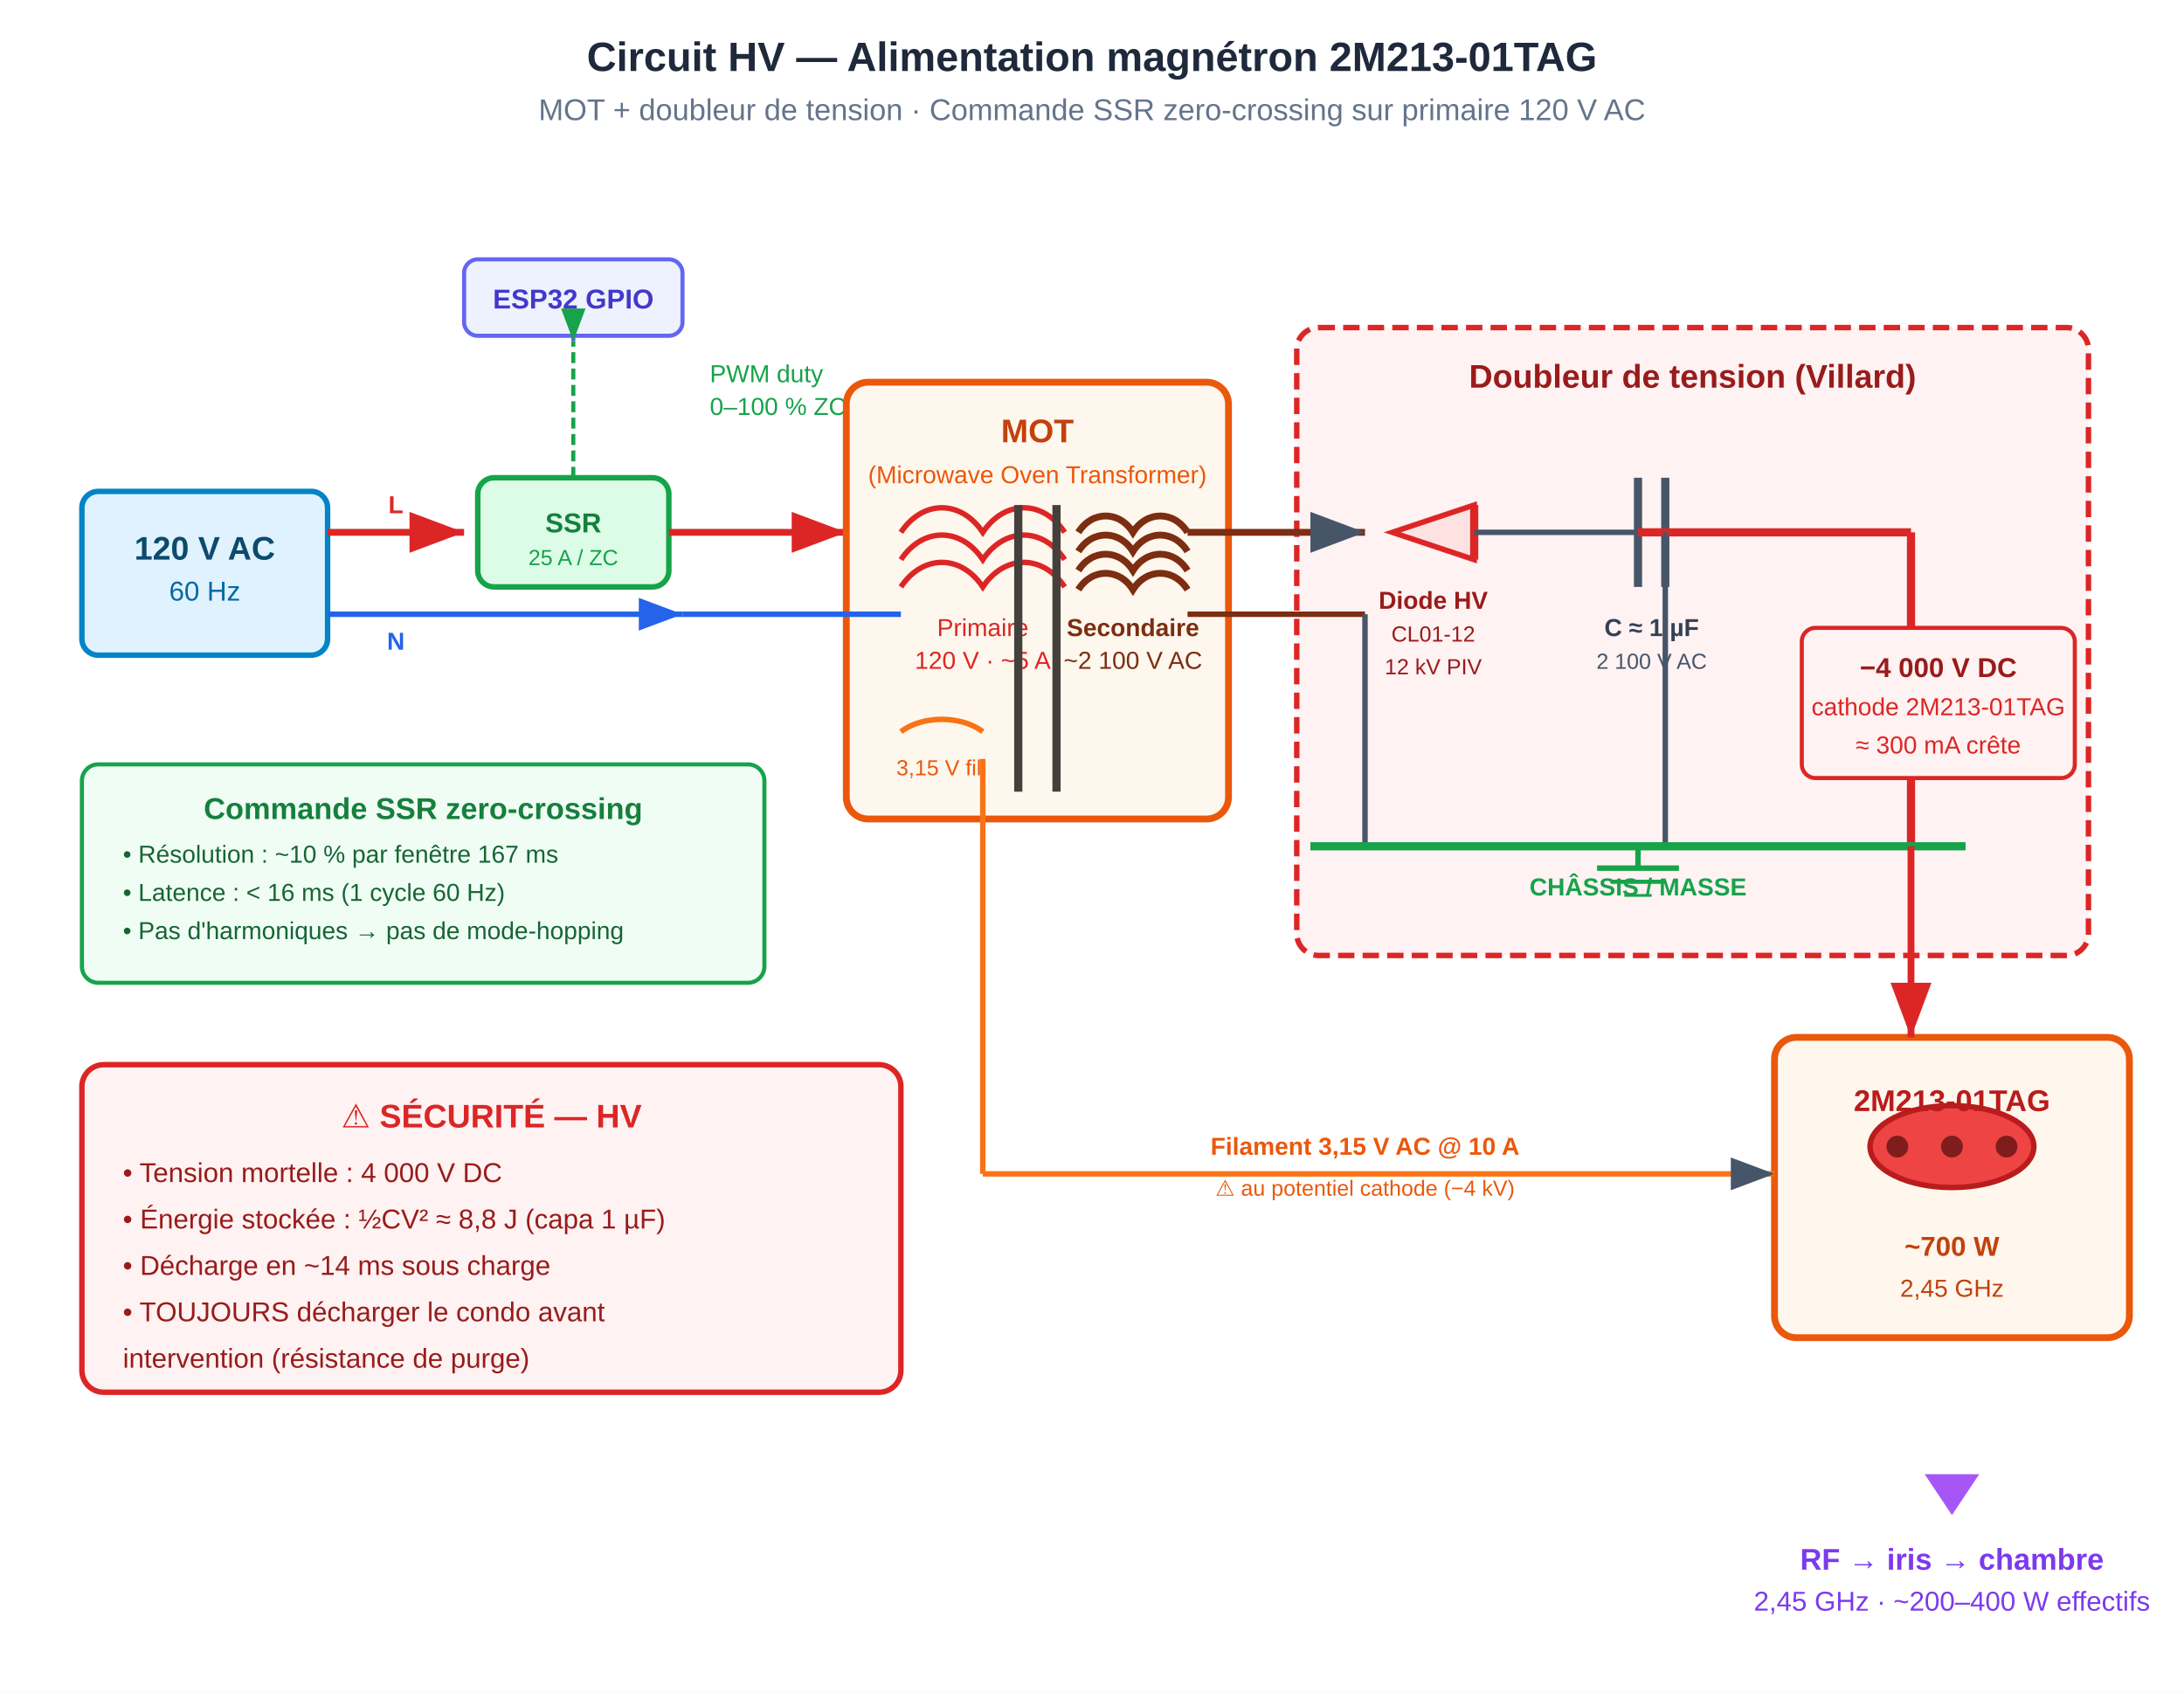
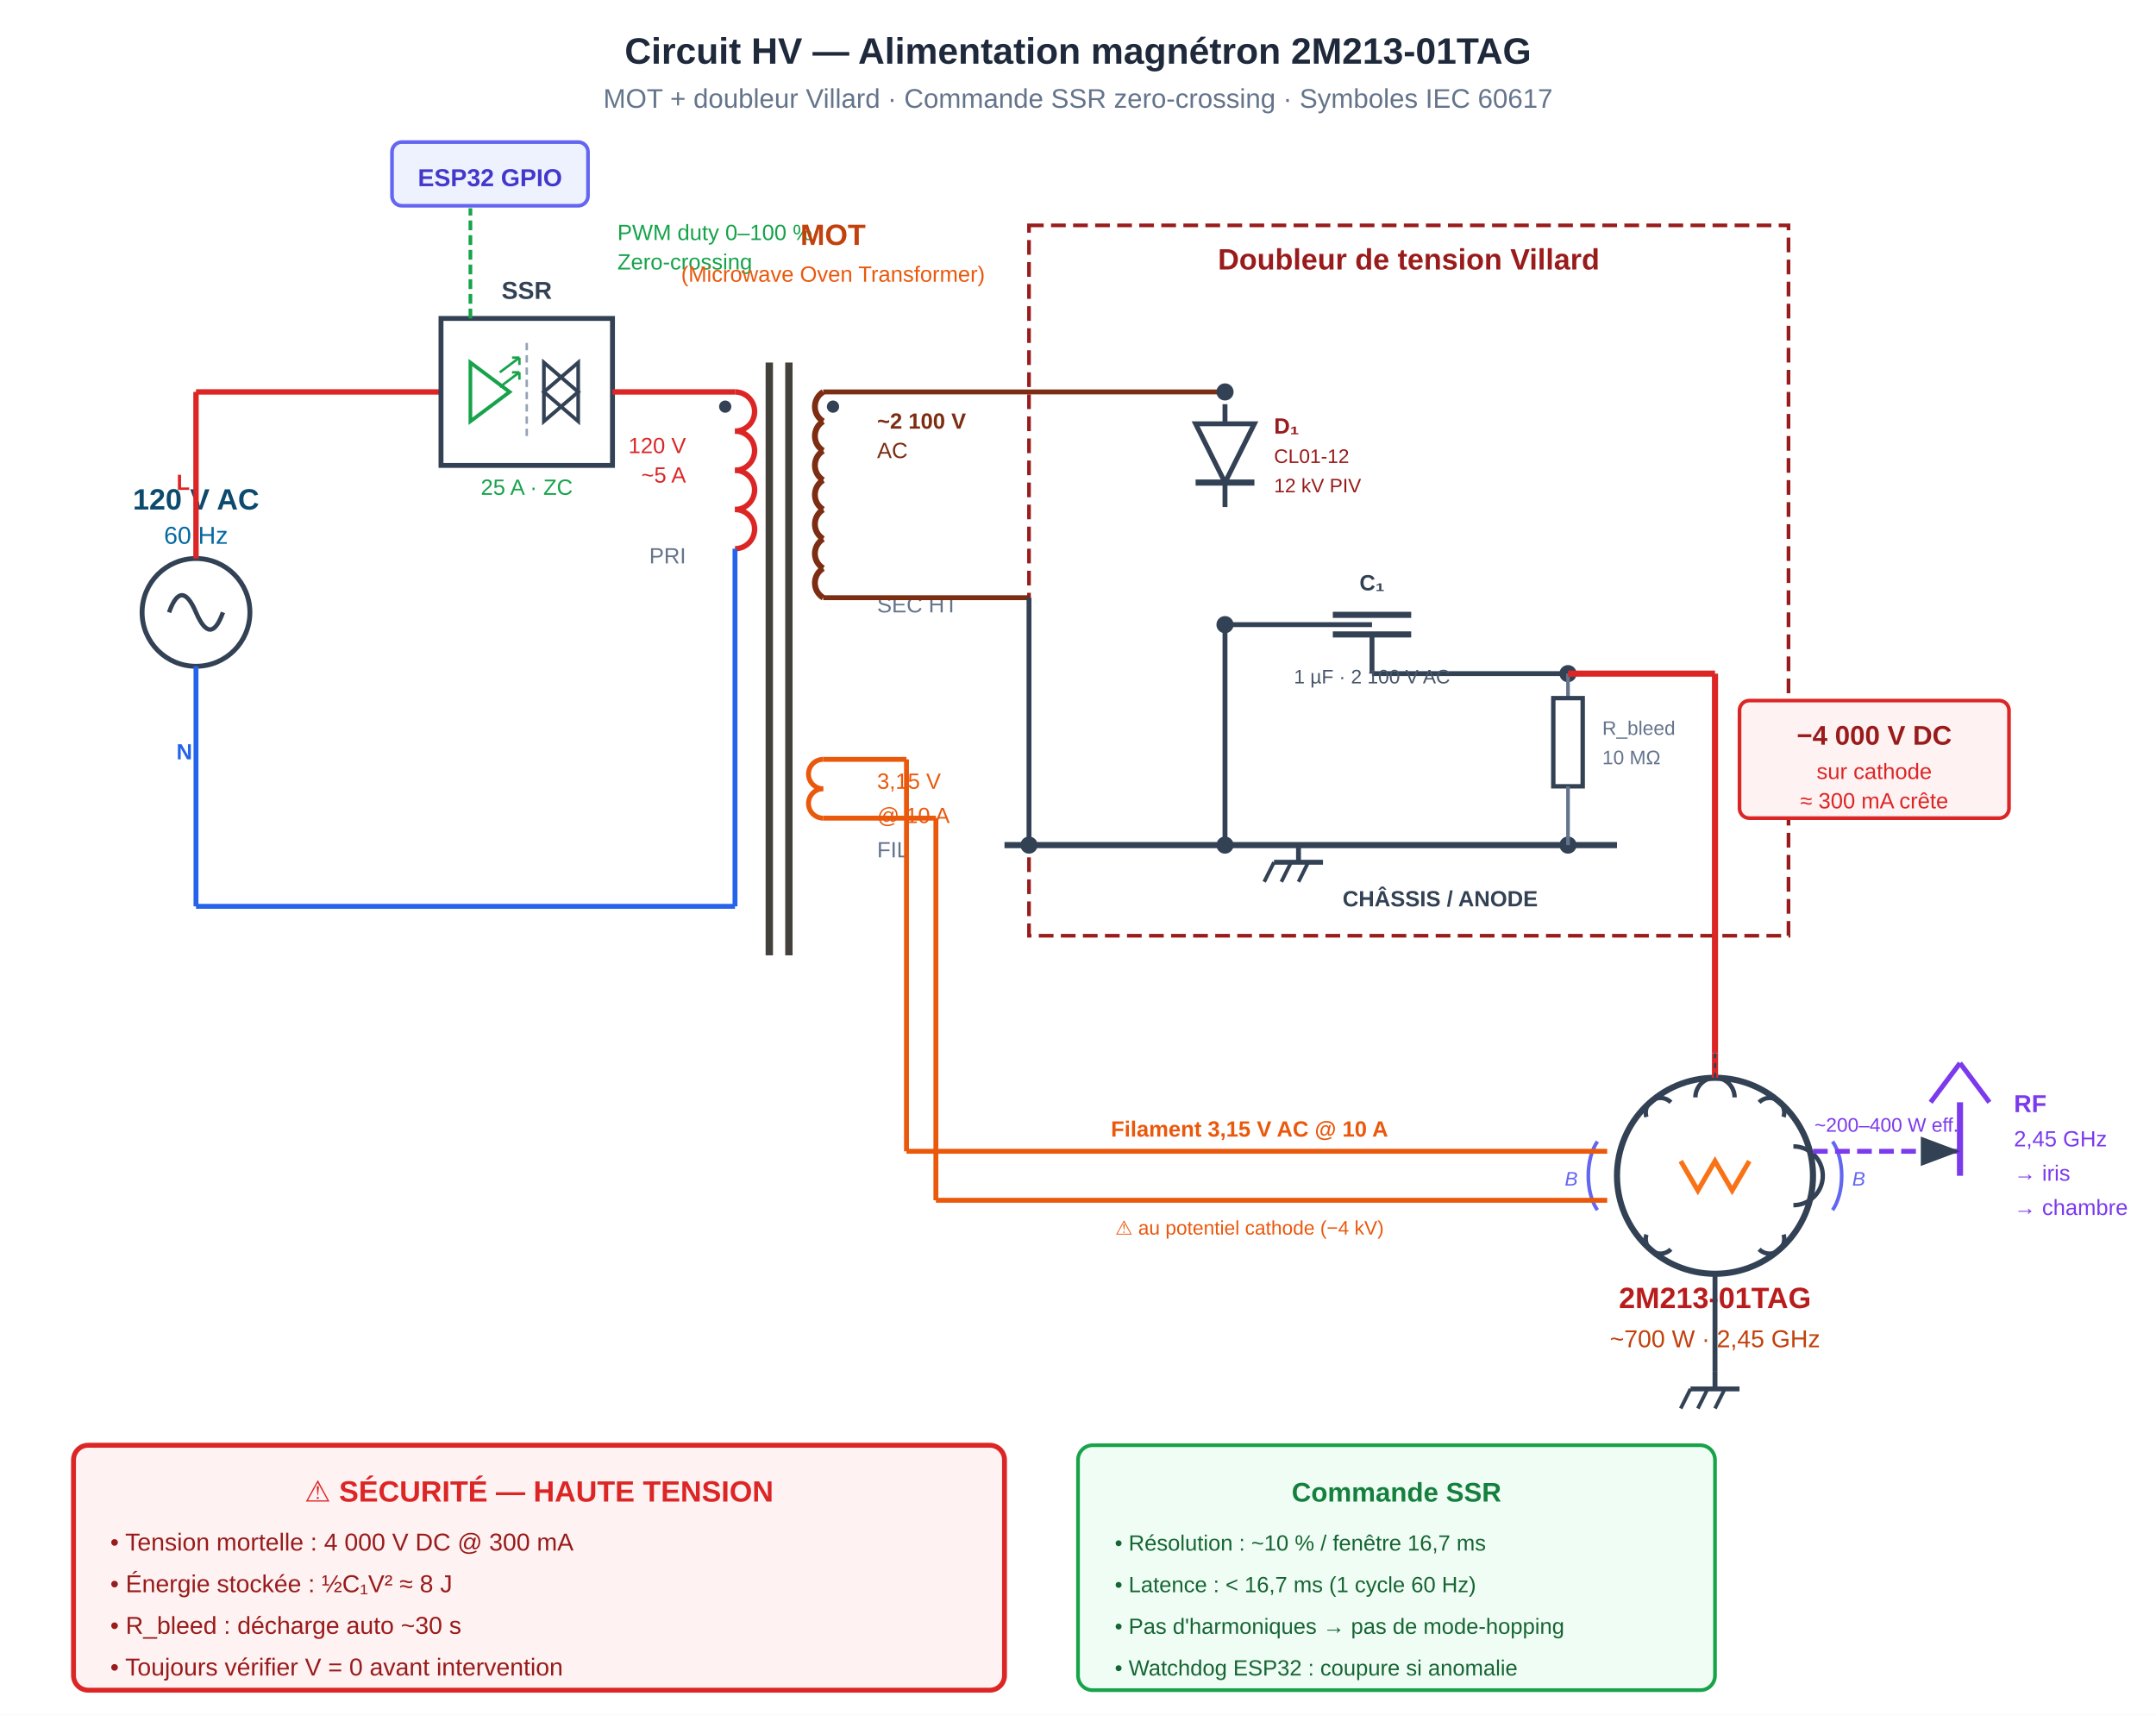
- <svg xmlns="http://www.w3.org/2000/svg" viewBox="0 0 800 620" font-family="'Segoe UI', Arial, sans-serif" font-size="11">
-   <rect width="800" height="620" fill="#ffffff" />
+ <svg xmlns="http://www.w3.org/2000/svg" viewBox="0 0 880 700" font-family="'Segoe UI', Arial, sans-serif" font-size="11">
+   <rect width="880" height="700" fill="#ffffff" />
  <defs>
    <marker id="arr" markerWidth="8" markerHeight="6" refX="8" refY="3" orient="auto">
-       <path d="M0,0 L8,3 L0,6" fill="#475569" />
+       <path d="M0,0 L8,3 L0,6 Z" fill="#334155" />
    </marker>
-     <marker id="arrRed" markerWidth="8" markerHeight="6" refX="8" refY="3" orient="auto">
-       <path d="M0,0 L8,3 L0,6" fill="#dc2626" />
-     </marker>
-     <marker id="arrBlue" markerWidth="8" markerHeight="6" refX="8" refY="3" orient="auto">
-       <path d="M0,0 L8,3 L0,6" fill="#2563eb" />
-     </marker>
-     <marker id="arrGreen" markerWidth="8" markerHeight="6" refX="8" refY="3" orient="auto">
-       <path d="M0,0 L8,3 L0,6" fill="#16a34a" />
-     </marker>
-     <filter id="glow">
-       <feGaussianBlur stdDeviation="2" result="blur" />
-       <feMerge>
-         <feMergeNode in="blur" />
-         <feMergeNode in="SourceGraphic" />
-       </feMerge>
-     </filter>
+     <g id="sym-chassis">
+       <line x1="0" y1="0" x2="0" y2="7" stroke="#334155" stroke-width="2" />
+       <line x1="-10" y1="7" x2="10" y2="7" stroke="#334155" stroke-width="2" />
+       <line x1="-10" y1="7" x2="-14" y2="15" stroke="#334155" stroke-width="1.5" />
+       <line x1="-3" y1="7" x2="-7" y2="15" stroke="#334155" stroke-width="1.5" />
+       <line x1="4" y1="7" x2="0" y2="15" stroke="#334155" stroke-width="1.5" />
+     </g>
+     <circle id="dot" r="3.5" fill="#334155" />
+     <g id="sym-ac">
+       <circle cx="0" cy="0" r="22" fill="none" stroke="#334155" stroke-width="2" />
+       <path d="M-11,0 Q-6,-14 0,0 Q6,14 11,0" stroke="#334155" stroke-width="1.8" fill="none" />
+     </g>
+     <g id="coil-pri">
+       <path d="M0,0 A8,8 0 0,1 0,16" stroke="#dc2626" stroke-width="2.2" fill="none" />
+       <path d="M0,16 A8,8 0 0,1 0,32" stroke="#dc2626" stroke-width="2.2" fill="none" />
+       <path d="M0,32 A8,8 0 0,1 0,48" stroke="#dc2626" stroke-width="2.2" fill="none" />
+       <path d="M0,48 A8,8 0 0,1 0,64" stroke="#dc2626" stroke-width="2.2" fill="none" />
+     </g>
+     <g id="coil-sec">
+       <path d="M0,0 A7,7 0 0,0 0,12" stroke="#7c2d12" stroke-width="2.4" fill="none" />
+       <path d="M0,12 A7,7 0 0,0 0,24" stroke="#7c2d12" stroke-width="2.4" fill="none" />
+       <path d="M0,24 A7,7 0 0,0 0,36" stroke="#7c2d12" stroke-width="2.4" fill="none" />
+       <path d="M0,36 A7,7 0 0,0 0,48" stroke="#7c2d12" stroke-width="2.4" fill="none" />
+       <path d="M0,48 A7,7 0 0,0 0,60" stroke="#7c2d12" stroke-width="2.4" fill="none" />
+       <path d="M0,60 A7,7 0 0,0 0,72" stroke="#7c2d12" stroke-width="2.4" fill="none" />
+       <path d="M0,72 A7,7 0 0,0 0,84" stroke="#7c2d12" stroke-width="2.4" fill="none" />
+     </g>
+     <g id="coil-fil">
+       <path d="M0,0 A6,6 0 0,0 0,12" stroke="#ea580c" stroke-width="2" fill="none" />
+       <path d="M0,12 A6,6 0 0,0 0,24" stroke="#ea580c" stroke-width="2" fill="none" />
+     </g>
+     <g id="sym-diode">
+       <polygon points="-12,0 12,0 0,24" fill="none" stroke="#334155" stroke-width="2" />
+       <line x1="-12" y1="24" x2="12" y2="24" stroke="#334155" stroke-width="2.5" />
+     </g>
+     <g id="sym-cap">
+       <line x1="-16" y1="0" x2="16" y2="0" stroke="#334155" stroke-width="2.5" />
+       <line x1="-16" y1="8" x2="16" y2="8" stroke="#334155" stroke-width="2.5" />
+     </g>
+     <g id="sym-res">
+       <rect x="-6" y="0" width="12" height="36" fill="none" stroke="#334155" stroke-width="1.8" />
+     </g>
+     <g id="sym-ssr">
+       <rect x="0" y="0" width="70" height="60" fill="none" stroke="#334155" stroke-width="2" />
+       <polygon points="12,18 12,42 28,30" fill="none" stroke="#16a34a" stroke-width="1.5" />
+       <line x1="24" y1="22" x2="32" y2="16" stroke="#16a34a" stroke-width="1" />
+       <line x1="29" y1="16" x2="32" y2="16" stroke="#16a34a" stroke-width="1" />
+       <line x1="32" y1="16" x2="32" y2="19" stroke="#16a34a" stroke-width="1" />
+       <line x1="24" y1="28" x2="32" y2="22" stroke="#16a34a" stroke-width="1" />
+       <line x1="29" y1="22" x2="32" y2="22" stroke="#16a34a" stroke-width="1" />
+       <line x1="32" y1="22" x2="32" y2="25" stroke="#16a34a" stroke-width="1" />
+       <polygon points="42,18 42,42 56,30" fill="none" stroke="#334155" stroke-width="1.5" />
+       <polygon points="56,18 56,42 42,30" fill="none" stroke="#334155" stroke-width="1.5" />
+       <line x1="35" y1="10" x2="35" y2="50" stroke="#94a3b8" stroke-width="1" stroke-dasharray="3,2" />
+     </g>
+     <g id="sym-magnetron">
+       <circle cx="0" cy="0" r="40" fill="none" stroke="#334155" stroke-width="2.5" />
+       <path d="M-14,-6 L-7,6 L0,-6 L7,6 L14,-6" stroke="#f97316" stroke-width="2" fill="none" />
+       <g stroke="#334155" stroke-width="1.8" fill="none">
+         <path d="M-28,-24 A6,6 0 0,1 -18,-30" />
+         <path d="M-8,-32 A6,6 0 0,1 8,-32" />
+         <path d="M18,-30 A6,6 0 0,1 28,-24" />
+         <path d="M32,-12 A6,6 0 0,1 32,12" />
+         <path d="M28,24 A6,6 0 0,1 18,30" />
+         <path d="M-18,30 A6,6 0 0,1 -28,24" />
+       </g>
+       <path d="M-48,-14 A10,18 0 0,0 -48,14" stroke="#6366f1" stroke-width="1.5" fill="none" />
+       <path d="M48,-14 A10,18 0 0,1 48,14" stroke="#6366f1" stroke-width="1.5" fill="none" />
+       <text x="-56" y="4" text-anchor="end" font-size="8" fill="#6366f1" font-style="italic">B</text>
+       <text x="56" y="4" font-size="8" fill="#6366f1" font-style="italic">B</text>
+     </g>
  </defs>
-   <text x="400" y="26" text-anchor="middle" font-size="15" font-weight="bold" fill="#1e293b">Circuit HV — Alimentation magnétron 2M213-01TAG</text>
-   <text x="400" y="44" text-anchor="middle" font-size="11" fill="#64748b">MOT + doubleur de tension · Commande SSR zero-crossing sur primaire 120 V AC</text>
-   <rect x="30" y="180" width="90" height="60" rx="6" fill="#e0f2fe" stroke="#0284c7" stroke-width="2" />
-   <text x="75" y="205" text-anchor="middle" font-size="12" font-weight="bold" fill="#0c4a6e">120 V AC</text>
-   <text x="75" y="220" text-anchor="middle" font-size="10" fill="#0369a1">60 Hz</text>
-   <line x1="120" y1="195" x2="170" y2="195" stroke="#dc2626" stroke-width="2.5" marker-end="url(#arrRed)" />
-   <text x="145" y="188" text-anchor="middle" font-size="9" fill="#dc2626" font-weight="bold">L</text>
-   <line x1="120" y1="225" x2="250" y2="225" stroke="#2563eb" stroke-width="2" marker-end="url(#arrBlue)" />
-   <text x="145" y="238" text-anchor="middle" font-size="9" fill="#2563eb" font-weight="bold">N</text>
-   <rect x="175" y="175" width="70" height="40" rx="6" fill="#dcfce7" stroke="#16a34a" stroke-width="2" />
-   <text x="210" y="195" text-anchor="middle" font-size="10" font-weight="bold" fill="#15803d">SSR</text>
-   <text x="210" y="207" text-anchor="middle" font-size="8" fill="#16a34a">25 A / ZC</text>
-   <line x1="210" y1="175" x2="210" y2="125" stroke="#16a34a" stroke-width="1.5" stroke-dasharray="4,2" />
-   <rect x="170" y="95" width="80" height="28" rx="5" fill="#eef2ff" stroke="#6366f1" stroke-width="1.5" />
-   <text x="210" y="113" text-anchor="middle" font-size="10" fill="#4338ca" font-weight="bold">ESP32 GPIO</text>
-   <line x1="210" y1="123" x2="210" y2="125" stroke="#6366f1" stroke-width="1.5" marker-end="url(#arrGreen)" />
-   <text x="260" y="140" font-size="9" fill="#16a34a">PWM duty</text>
-   <text x="260" y="152" font-size="9" fill="#16a34a">0–100 % ZC</text>
-   <line x1="245" y1="195" x2="310" y2="195" stroke="#dc2626" stroke-width="2.5" marker-end="url(#arrRed)" />
-   <rect x="310" y="140" width="140" height="160" rx="8" fill="#fef7ed" stroke="#ea580c" stroke-width="2.5" />
-   <text x="380" y="162" text-anchor="middle" font-size="12" font-weight="bold" fill="#c2410c">MOT</text>
-   <text x="380" y="177" text-anchor="middle" font-size="9" fill="#ea580c">(Microwave Oven Transformer)</text>
-   <g transform="translate(330, 195)">
-     <path d="M0,0 C8,-12 22,-12 30,0 C38,-12 52,-12 60,0" stroke="#dc2626" stroke-width="2" fill="none" />
-     <path d="M0,10 C8,-2 22,-2 30,10 C38,-2 52,-2 60,10" stroke="#dc2626" stroke-width="2" fill="none" />
-     <path d="M0,20 C8,8 22,8 30,20 C38,8 52,8 60,20" stroke="#dc2626" stroke-width="2" fill="none" />
-     <text x="30" y="38" text-anchor="middle" font-size="9" fill="#dc2626">Primaire</text>
-     <text x="30" y="50" text-anchor="middle" font-size="9" fill="#dc2626">120 V · ~5 A</text>
-   </g>
-   <line x1="373" y1="185" x2="373" y2="290" stroke="#44403c" stroke-width="3" />
-   <line x1="387" y1="185" x2="387" y2="290" stroke="#44403c" stroke-width="3" />
-   <g transform="translate(395, 195)">
-     <path d="M0,0 C5,-8 15,-8 20,0 C25,-8 35,-8 40,0" stroke="#7c2d12" stroke-width="2.5" fill="none" />
-     <path d="M0,7 C5,-1 15,-1 20,7 C25,-1 35,-1 40,7" stroke="#7c2d12" stroke-width="2.5" fill="none" />
-     <path d="M0,14 C5,6 15,6 20,14 C25,6 35,6 40,14" stroke="#7c2d12" stroke-width="2.5" fill="none" />
-     <path d="M0,21 C5,13 15,13 20,21 C25,13 35,13 40,21" stroke="#7c2d12" stroke-width="2.5" fill="none" />
-     <text x="20" y="38" text-anchor="middle" font-size="9" fill="#7c2d12" font-weight="bold">Secondaire</text>
-     <text x="20" y="50" text-anchor="middle" font-size="9" fill="#7c2d12">~2 100 V AC</text>
-   </g>
-   <g transform="translate(330, 268)">
-     <path d="M0,0 C8,-6 22,-6 30,0" stroke="#f97316" stroke-width="2" fill="none" />
-     <text x="15" y="16" text-anchor="middle" font-size="8" fill="#ea580c">3,15 V fil.</text>
-   </g>
-   <line x1="250" y1="225" x2="330" y2="225" stroke="#2563eb" stroke-width="2" />
-   <rect x="475" y="120" width="290" height="230" rx="8" fill="#fef2f2" stroke="#dc2626" stroke-width="2" stroke-dasharray="6,3" />
-   <text x="620" y="142" text-anchor="middle" font-size="12" font-weight="bold" fill="#991b1b">Doubleur de tension (Villard)</text>
-   <line x1="435" y1="195" x2="500" y2="195" stroke="#7c2d12" stroke-width="2.5" marker-end="url(#arr)" />
-   <g transform="translate(510, 175)">
-     <polygon points="0,20 30,10 30,30" fill="#fee2e2" stroke="#dc2626" stroke-width="2" />
-     <line x1="30" y1="10" x2="30" y2="30" stroke="#dc2626" stroke-width="3" />
-     <text x="15" y="48" text-anchor="middle" font-size="9" fill="#991b1b" font-weight="bold">Diode HV</text>
-     <text x="15" y="60" text-anchor="middle" font-size="8" fill="#991b1b">CL01-12</text>
-     <text x="15" y="72" text-anchor="middle" font-size="8" fill="#991b1b">12 kV PIV</text>
-   </g>
-   <line x1="540" y1="195" x2="600" y2="195" stroke="#475569" stroke-width="2" />
-   <g transform="translate(600, 175)">
-     <line x1="0" y1="0" x2="0" y2="40" stroke="#475569" stroke-width="3" />
-     <line x1="10" y1="0" x2="10" y2="40" stroke="#475569" stroke-width="3" />
-     <text x="5" y="58" text-anchor="middle" font-size="9" fill="#334155" font-weight="bold">C ≈ 1 µF</text>
-     <text x="5" y="70" text-anchor="middle" font-size="8" fill="#475569">2 100 V AC</text>
-   </g>
-   <line x1="600" y1="195" x2="700" y2="195" stroke="#dc2626" stroke-width="3" />
-   <line x1="700" y1="195" x2="700" y2="310" stroke="#dc2626" stroke-width="3" />
-   <line x1="610" y1="195" x2="610" y2="310" stroke="#475569" stroke-width="2" />
-   <line x1="435" y1="225" x2="500" y2="225" stroke="#7c2d12" stroke-width="2" />
-   <line x1="500" y1="225" x2="500" y2="310" stroke="#475569" stroke-width="2" />
-   <line x1="480" y1="310" x2="720" y2="310" stroke="#16a34a" stroke-width="3" />
-   <g fill="#16a34a" font-size="9">
-     <text x="600" y="328" text-anchor="middle" font-weight="bold">CHÂSSIS / MASSE</text>
-     <line x1="600" y1="310" x2="600" y2="318" stroke="#16a34a" stroke-width="2" />
-     <line x1="585" y1="318" x2="615" y2="318" stroke="#16a34a" stroke-width="2" />
-     <line x1="590" y1="323" x2="610" y2="323" stroke="#16a34a" stroke-width="1.5" />
-     <line x1="595" y1="328" x2="605" y2="328" stroke="#16a34a" stroke-width="1" />
-   </g>
-   <rect x="660" y="230" width="100" height="55" rx="5" fill="#fef2f2" stroke="#dc2626" stroke-width="1.5" />
-   <text x="710" y="248" text-anchor="middle" font-size="10" font-weight="bold" fill="#991b1b">−4 000 V DC</text>
-   <text x="710" y="262" text-anchor="middle" font-size="9" fill="#dc2626">cathode 2M213-01TAG</text>
-   <text x="710" y="276" text-anchor="middle" font-size="9" fill="#dc2626">≈ 300 mA crête</text>
-   <rect x="650" y="380" width="130" height="110" rx="8" fill="#fff7ed" stroke="#ea580c" stroke-width="2.5" />
-   <ellipse cx="715" cy="420" rx="30" ry="15" fill="#ef4444" stroke="#b91c1c" stroke-width="2" />
-   <g fill="#7f1d1d">
-     <circle cx="695" cy="420" r="4" />
-     <circle cx="715" cy="420" r="4" />
-     <circle cx="735" cy="420" r="4" />
-   </g>
-   <text x="715" y="407" text-anchor="middle" font-size="11" font-weight="bold" fill="#b91c1c">2M213-01TAG</text>
-   <text x="715" y="460" text-anchor="middle" font-size="10" fill="#c2410c" font-weight="bold">~700 W</text>
-   <text x="715" y="475" text-anchor="middle" font-size="9" fill="#c2410c">2,45 GHz</text>
-   <line x1="700" y1="310" x2="700" y2="380" stroke="#dc2626" stroke-width="2.5" marker-end="url(#arrRed)" />
-   <line x1="360" y1="278" x2="360" y2="430" stroke="#f97316" stroke-width="2" />
-   <line x1="360" y1="430" x2="650" y2="430" stroke="#f97316" stroke-width="2" marker-end="url(#arr)" />
-   <text x="500" y="423" text-anchor="middle" font-size="9" fill="#ea580c" font-weight="bold">Filament 3,15 V AC @ 10 A</text>
-   <text x="500" y="438" text-anchor="middle" font-size="8" fill="#ea580c">⚠ au potentiel cathode (−4 kV)</text>
-   <line x1="715" y1="490" x2="715" y2="540" stroke="#a855f7" stroke-width="3" filter="url(#glow)" />
-   <polygon points="705,540 725,540 715,555" fill="#a855f7" />
-   <text x="715" y="575" text-anchor="middle" font-size="11" font-weight="bold" fill="#7c3aed">RF → iris → chambre</text>
-   <text x="715" y="590" text-anchor="middle" font-size="10" fill="#7c3aed">2,45 GHz · ~200–400 W effectifs</text>
-   <rect x="30" y="390" width="300" height="120" rx="8" fill="#fef2f2" stroke="#dc2626" stroke-width="2" />
-   <text x="180" y="413" text-anchor="middle" font-size="12" font-weight="bold" fill="#dc2626">⚠️ SÉCURITÉ — HV</text>
+   <text x="440" y="26" text-anchor="middle" font-size="15" font-weight="bold" fill="#1e293b">
+     Circuit HV — Alimentation magnétron 2M213-01TAG
+   </text>
+   <text x="440" y="44" text-anchor="middle" font-size="11" fill="#64748b">
+     MOT + doubleur Villard · Commande SSR zero-crossing · Symboles IEC 60617
+   </text>
+   <use href="#sym-ac" x="80" y="250" />
+   <text x="80" y="208" text-anchor="middle" font-size="12" font-weight="bold" fill="#0c4a6e">120 V AC</text>
+   <text x="80" y="222" text-anchor="middle" font-size="10" fill="#0369a1">60 Hz</text>
+   <line x1="80" y1="228" x2="80" y2="160" stroke="#dc2626" stroke-width="2.2" />
+   <text x="72" y="200" font-size="9" fill="#dc2626" font-weight="bold">L</text>
+   <line x1="80" y1="272" x2="80" y2="370" stroke="#2563eb" stroke-width="2" />
+   <text x="72" y="310" font-size="9" fill="#2563eb" font-weight="bold">N</text>
+   <line x1="80" y1="160" x2="180" y2="160" stroke="#dc2626" stroke-width="2.2" />
+   <line x1="80" y1="370" x2="300" y2="370" stroke="#2563eb" stroke-width="2" />
+   <use href="#sym-ssr" x="180" y="130" />
+   <text x="215" y="122" text-anchor="middle" font-size="10" font-weight="bold" fill="#334155">SSR</text>
+   <text x="215" y="202" text-anchor="middle" font-size="9" fill="#16a34a">25 A · ZC</text>
+   <line x1="192" y1="130" x2="192" y2="85" stroke="#16a34a" stroke-width="1.5" stroke-dasharray="4,2" />
+   <rect x="160" y="58" width="80" height="26" rx="4" fill="#eef2ff" stroke="#6366f1" stroke-width="1.5" />
+   <text x="200" y="76" text-anchor="middle" font-size="10" fill="#4338ca" font-weight="bold">ESP32 GPIO</text>
+   <text x="252" y="98" font-size="9" fill="#16a34a">PWM duty 0–100 %</text>
+   <text x="252" y="110" font-size="9" fill="#16a34a">Zero-crossing</text>
+   <line x1="250" y1="160" x2="300" y2="160" stroke="#dc2626" stroke-width="2.2" />
+   <text x="340" y="100" text-anchor="middle" font-size="12" font-weight="bold" fill="#c2410c">MOT</text>
+   <text x="340" y="115" text-anchor="middle" font-size="9" fill="#ea580c">(Microwave Oven Transformer)</text>
+   <use href="#coil-pri" x="300" y="160" />
+   <circle cx="296" cy="166" r="2.5" fill="#334155" />
+   <text x="280" y="185" text-anchor="end" font-size="9" fill="#dc2626">120 V</text>
+   <text x="280" y="197" text-anchor="end" font-size="9" fill="#dc2626">~5 A</text>
+   <text x="280" y="230" text-anchor="end" font-size="9" fill="#64748b">PRI</text>
+   <line x1="314" y1="148" x2="314" y2="390" stroke="#44403c" stroke-width="3" />
+   <line x1="322" y1="148" x2="322" y2="390" stroke="#44403c" stroke-width="3" />
+   <use href="#coil-sec" x="336" y="160" />
+   <circle cx="340" cy="166" r="2.5" fill="#334155" />
+   <text x="358" y="175" font-size="9" fill="#7c2d12" font-weight="bold">~2 100 V</text>
+   <text x="358" y="187" font-size="9" fill="#7c2d12">AC</text>
+   <text x="358" y="250" font-size="9" fill="#64748b">SEC HT</text>
+   <use href="#coil-fil" x="336" y="310" />
+   <text x="358" y="322" font-size="9" fill="#ea580c">3,15 V</text>
+   <text x="358" y="336" font-size="9" fill="#ea580c">@ 10 A</text>
+   <text x="358" y="350" font-size="9" fill="#64748b">FIL</text>
+   <line x1="300" y1="224" x2="300" y2="370" stroke="#2563eb" stroke-width="2" />
+   <rect x="420" y="92" width="310" height="290" rx="0" fill="none" stroke="#991b1b" stroke-width="1.5" stroke-dasharray="6,3" />
+   <text x="575" y="110" text-anchor="middle" font-size="12" font-weight="bold" fill="#991b1b">
+     Doubleur de tension Villard
+   </text>
+   <line x1="336" y1="160" x2="500" y2="160" stroke="#7c2d12" stroke-width="2" />
+   <use href="#dot" x="500" y="160" />
+   <g transform="translate(500,165)">
+     <line x1="0" y1="0" x2="0" y2="8" stroke="#334155" stroke-width="2" />
+     <use href="#sym-diode" x="0" y="8" />
+     <line x1="0" y1="32" x2="0" y2="42" stroke="#334155" stroke-width="2" />
+     <text x="20" y="12" font-size="9" fill="#991b1b" font-weight="bold">D₁</text>
+     <text x="20" y="24" font-size="8" fill="#991b1b">CL01-12</text>
+     <text x="20" y="36" font-size="8" fill="#991b1b">12 kV PIV</text>
+   </g>
+   <use href="#dot" x="500" y="255" />
+   <g transform="translate(500,255)">
+     <line x1="0" y1="0" x2="60" y2="0" stroke="#334155" stroke-width="2" />
+     <g transform="translate(60,0)">
+       <use href="#sym-cap" x="0" y="-4" />
+       <line x1="0" y1="4" x2="0" y2="20" stroke="#334155" stroke-width="2" />
+       <line x1="0" y1="20" x2="80" y2="20" stroke="#334155" stroke-width="2" />
+     </g>
+     <text x="60" y="-14" text-anchor="middle" font-size="9" fill="#334155" font-weight="bold">C₁</text>
+     <text x="60" y="24" text-anchor="middle" font-size="8" fill="#475569">1 µF · 2 100 V AC</text>
+   </g>
+   <use href="#dot" x="640" y="275" />
+   <line x1="336" y1="244" x2="420" y2="244" stroke="#7c2d12" stroke-width="2" />
+   <line x1="420" y1="244" x2="420" y2="345" stroke="#334155" stroke-width="2" />
+   <line x1="500" y1="255" x2="500" y2="345" stroke="#334155" stroke-width="2" />
+   <line x1="410" y1="345" x2="660" y2="345" stroke="#334155" stroke-width="2.5" />
+   <use href="#dot" x="420" y="345" />
+   <use href="#dot" x="500" y="345" />
+   <use href="#dot" x="640" y="345" />
+   <use href="#sym-chassis" x="530" y="345" />
+   <text x="548" y="370" font-size="9" fill="#334155" font-weight="bold">CHÂSSIS / ANODE</text>
+   <g transform="translate(640,275)">
+     <line x1="0" y1="0" x2="0" y2="10" stroke="#64748b" stroke-width="1.5" />
+     <use href="#sym-res" x="0" y="10" />
+     <line x1="0" y1="46" x2="0" y2="70" stroke="#64748b" stroke-width="1.5" />
+     <text x="14" y="25" font-size="8" fill="#64748b">R_bleed</text>
+     <text x="14" y="37" font-size="8" fill="#64748b">10 MΩ</text>
+   </g>
+   <line x1="640" y1="275" x2="700" y2="275" stroke="#dc2626" stroke-width="2.5" />
+   <line x1="700" y1="275" x2="700" y2="430" stroke="#dc2626" stroke-width="2.5" />
+   <rect x="710" y="286" width="110" height="48" rx="4" fill="#fef2f2" stroke="#dc2626" stroke-width="1.5" />
+   <text x="765" y="304" text-anchor="middle" font-size="11" font-weight="bold" fill="#991b1b">−4 000 V DC</text>
+   <text x="765" y="318" text-anchor="middle" font-size="9" fill="#dc2626">sur cathode</text>
+   <text x="765" y="330" text-anchor="middle" font-size="9" fill="#dc2626">≈ 300 mA crête</text>
+   <use href="#sym-magnetron" x="700" y="480" />
+   <text x="700" y="534" text-anchor="middle" font-size="12" font-weight="bold" fill="#b91c1c">2M213-01TAG</text>
+   <text x="700" y="550" text-anchor="middle" font-size="10" fill="#c2410c">~700 W · 2,45 GHz</text>
+   <line x1="700" y1="430" x2="700" y2="440" stroke="#dc2626" stroke-width="2.5" />
+   <line x1="700" y1="520" x2="700" y2="560" stroke="#334155" stroke-width="2" />
+   <use href="#sym-chassis" x="700" y="560" />
+   <line x1="336" y1="310" x2="370" y2="310" stroke="#ea580c" stroke-width="2" />
+   <line x1="370" y1="310" x2="370" y2="470" stroke="#ea580c" stroke-width="2" />
+   <line x1="370" y1="470" x2="656" y2="470" stroke="#ea580c" stroke-width="2" />
+   <line x1="336" y1="334" x2="382" y2="334" stroke="#ea580c" stroke-width="2" />
+   <line x1="382" y1="334" x2="382" y2="490" stroke="#ea580c" stroke-width="2" />
+   <line x1="382" y1="490" x2="656" y2="490" stroke="#ea580c" stroke-width="2" />
+   <text x="510" y="464" text-anchor="middle" font-size="9" fill="#ea580c" font-weight="bold">
+     Filament 3,15 V AC @ 10 A
+   </text>
+   <text x="510" y="504" text-anchor="middle" font-size="8" fill="#ea580c">
+     ⚠ au potentiel cathode (−4 kV)
+   </text>
+   <g transform="translate(800,440)">
+     <line x1="0" y1="40" x2="0" y2="10" stroke="#7c3aed" stroke-width="2.5" />
+     <line x1="-12" y1="10" x2="0" y2="-6" stroke="#7c3aed" stroke-width="2" />
+     <line x1="12" y1="10" x2="0" y2="-6" stroke="#7c3aed" stroke-width="2" />
+     <text x="22" y="14" font-size="10" fill="#7c3aed" font-weight="bold">RF</text>
+     <text x="22" y="28" font-size="9" fill="#7c3aed">2,45 GHz</text>
+     <text x="22" y="42" font-size="9" fill="#7c3aed">→ iris</text>
+     <text x="22" y="56" font-size="9" fill="#7c3aed">→ chambre</text>
+   </g>
+   <line x1="700" y1="440" x2="700" y2="430" stroke="#334155" stroke-width="1" stroke-dasharray="2,2" />
+   <line x1="740" y1="470" x2="800" y2="470" stroke="#7c3aed" stroke-width="2" stroke-dasharray="6,3" marker-end="url(#arr)" />
+   <text x="770" y="462" text-anchor="middle" font-size="8" fill="#7c3aed">~200–400 W eff.</text>
+   <rect x="30" y="590" width="380" height="100" rx="6" fill="#fef2f2" stroke="#dc2626" stroke-width="2" />
+   <text x="220" y="613" text-anchor="middle" font-size="12" font-weight="bold" fill="#dc2626">⚠ SÉCURITÉ — HAUTE TENSION</text>
  <g font-size="10" fill="#991b1b">
-     <text x="45" y="433">• Tension mortelle : 4 000 V DC</text>
-     <text x="45" y="450">• Énergie stockée : ½CV² ≈ 8,8 J (capa 1 µF)</text>
-     <text x="45" y="467">• Décharge en ~14 ms sous charge</text>
-     <text x="45" y="484">• TOUJOURS décharger le condo avant</text>
-     <text x="45" y="501">  intervention (résistance de purge)</text>
-   </g>
-   <rect x="30" y="280" width="250" height="80" rx="6" fill="#f0fdf4" stroke="#16a34a" stroke-width="1.5" />
-   <text x="155" y="300" text-anchor="middle" font-size="11" font-weight="bold" fill="#15803d">Commande SSR zero-crossing</text>
+     <text x="45" y="633">• Tension mortelle : 4 000 V DC @ 300 mA</text>
+     <text x="45" y="650">• Énergie stockée : ½C₁V² ≈ 8 J</text>
+     <text x="45" y="667">• R_bleed : décharge auto ~30 s</text>
+     <text x="45" y="684">• Toujours vérifier V = 0 avant intervention</text>
+   </g>
+   <rect x="440" y="590" width="260" height="100" rx="6" fill="#f0fdf4" stroke="#16a34a" stroke-width="1.5" />
+   <text x="570" y="613" text-anchor="middle" font-size="11" font-weight="bold" fill="#15803d">Commande SSR</text>
  <g font-size="9" fill="#166534">
-     <text x="45" y="316">• Résolution : ~10 % par fenêtre 167 ms</text>
-     <text x="45" y="330">• Latence : &lt; 16 ms (1 cycle 60 Hz)</text>
-     <text x="45" y="344">• Pas d'harmoniques → pas de mode-hopping</text>
+     <text x="455" y="633">• Résolution : ~10 % / fenêtre 16,7 ms</text>
+     <text x="455" y="650">• Latence : &lt; 16,7 ms (1 cycle 60 Hz)</text>
+     <text x="455" y="667">• Pas d'harmoniques → pas de mode-hopping</text>
+     <text x="455" y="684">• Watchdog ESP32 : coupure si anomalie</text>
  </g>
</svg>
